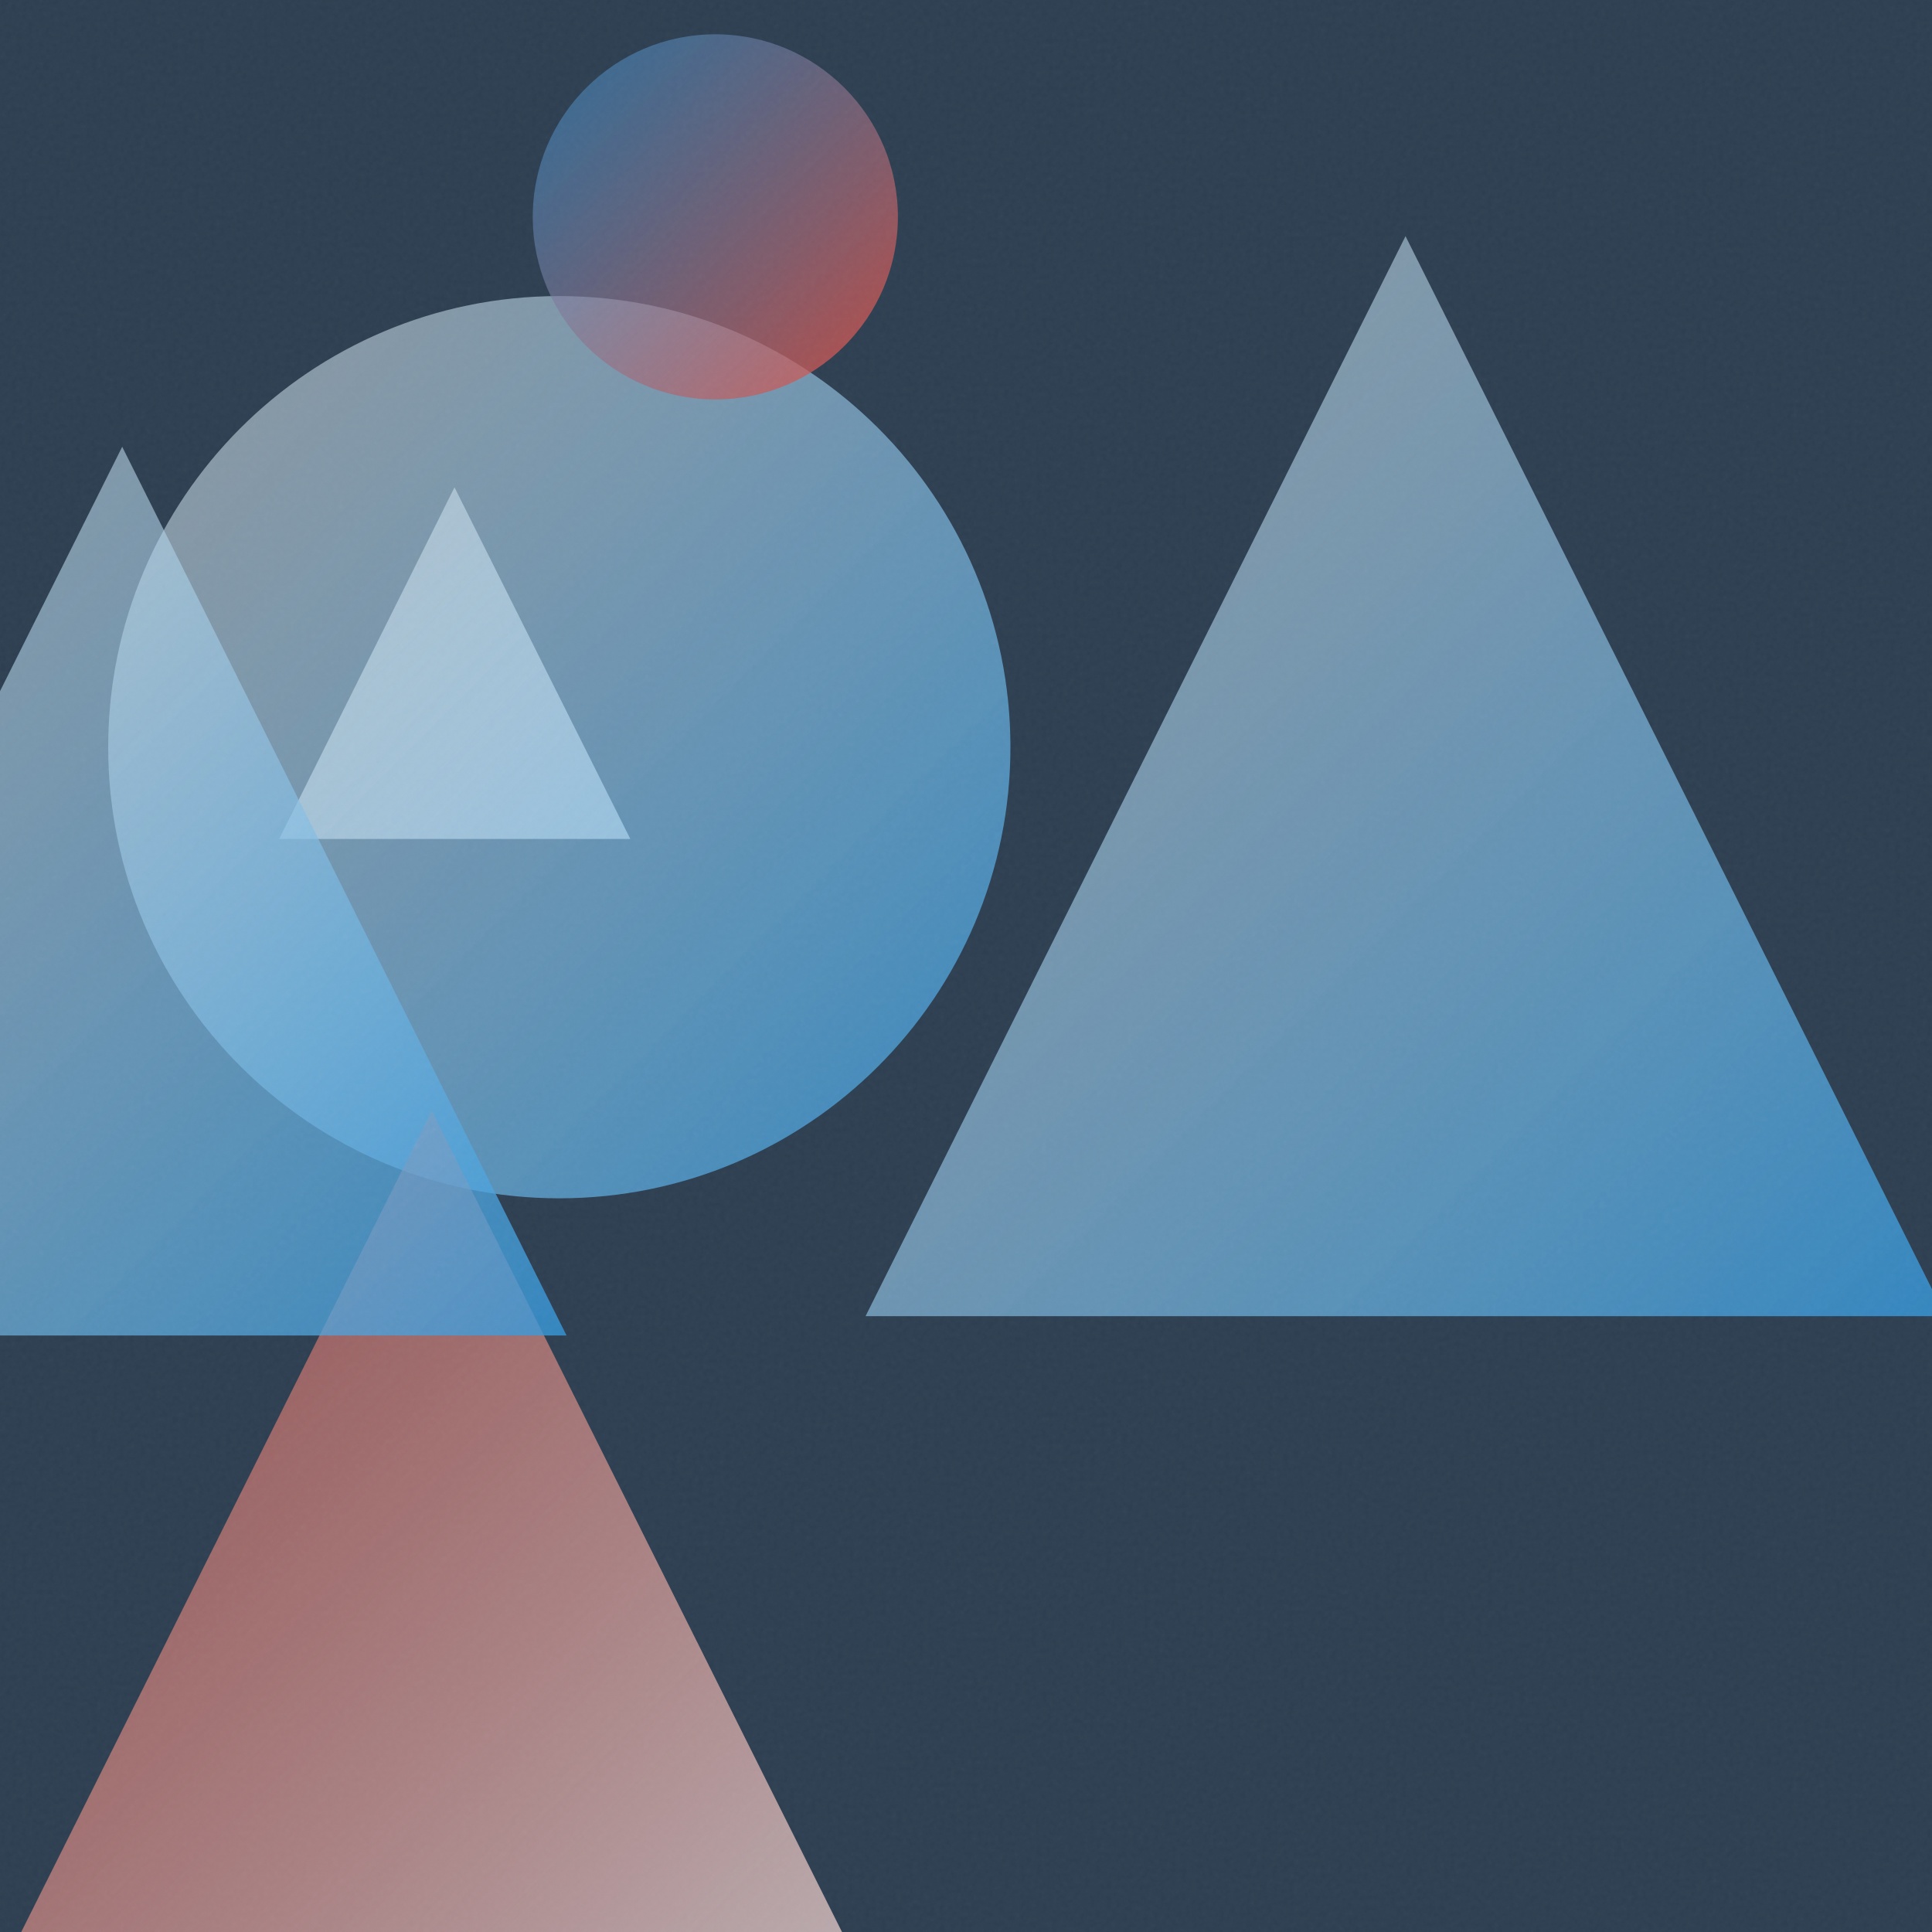
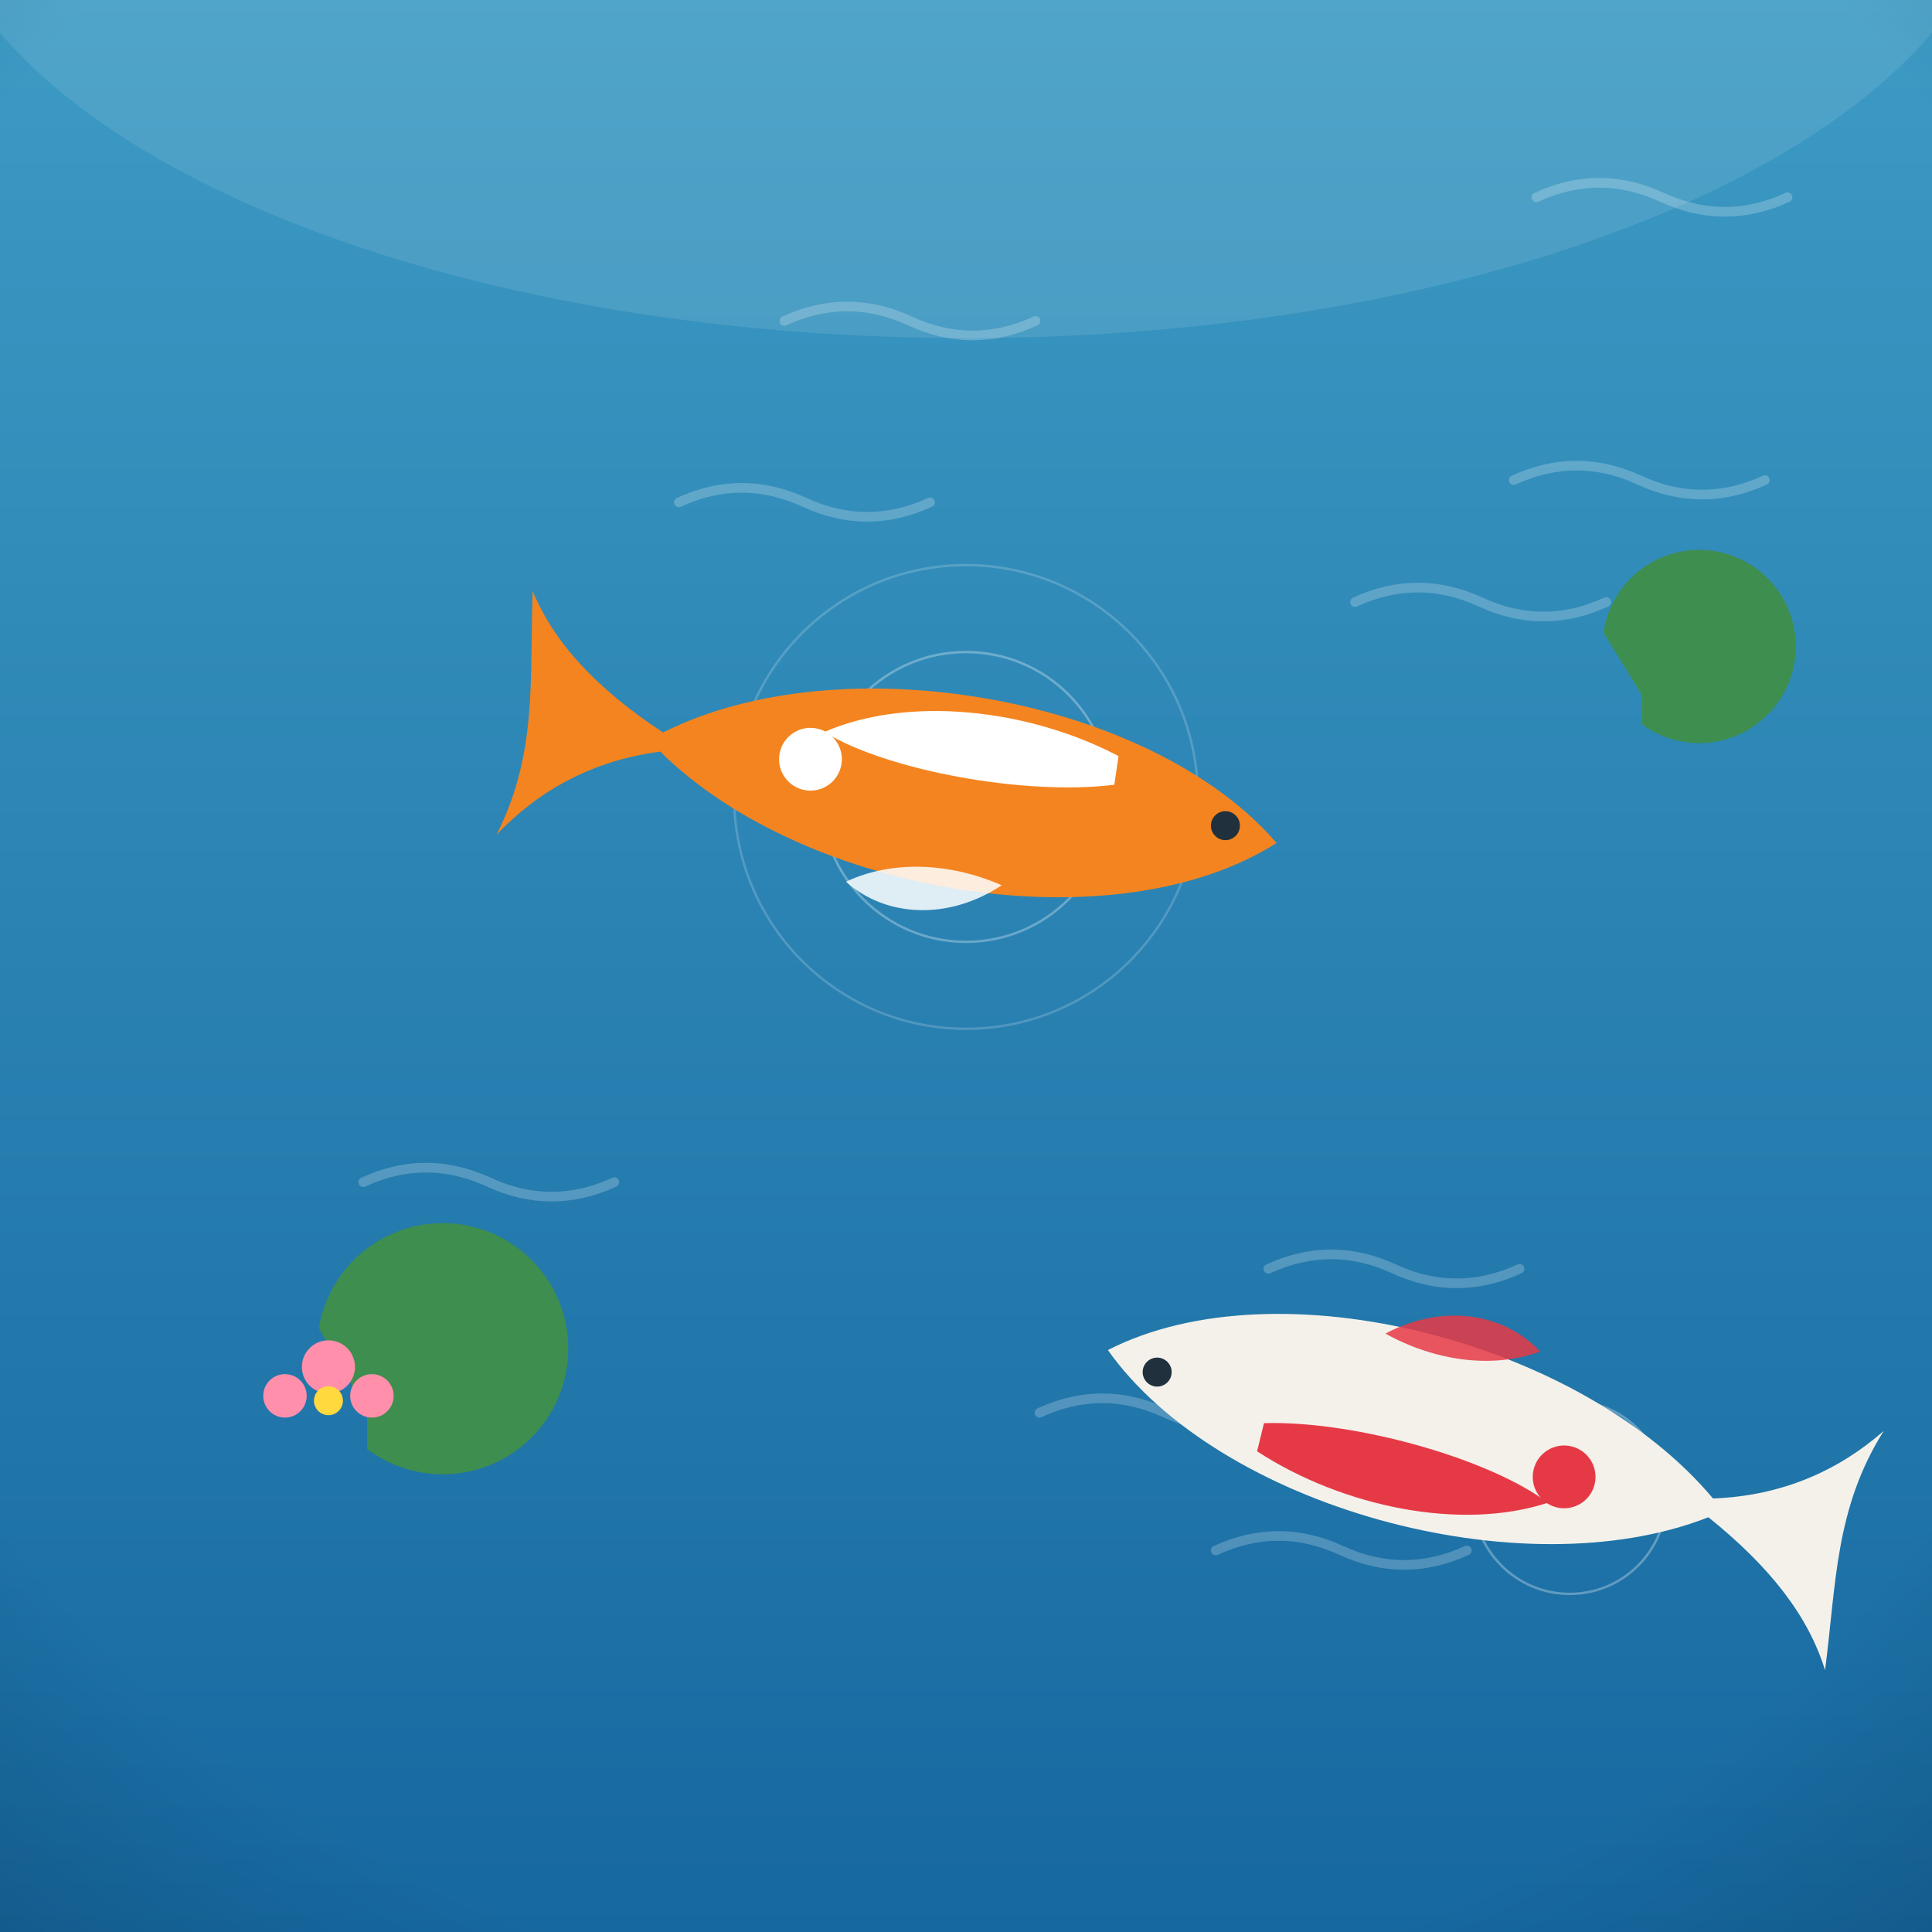
- <svg xmlns="http://www.w3.org/2000/svg" viewBox="0 0 400 400">
+ <svg xmlns="http://www.w3.org/2000/svg" viewBox="0 0 800 800">
  <defs>
-     <linearGradient id="g0" x1="179.2" y1="48.9" x2="402.8" y2="272.5" gradientUnits="userSpaceOnUse">
-       <stop offset="0" stop-color="#ECF0F1" stop-opacity="0.5" />
-       <stop offset="1" stop-color="#3498DB" stop-opacity="0.8" />
+     <linearGradient id="sky" x1="0" y1="0" x2="0" y2="1">
+       <stop offset="0" stop-color="#6ec1e8" />
+       <stop offset="0.55" stop-color="#a8dcf2" />
+       <stop offset="1" stop-color="#eafaf1" />
    </linearGradient>
-     <linearGradient id="g1" x1="57.8" y1="100.9" x2="130.5" y2="173.7" gradientUnits="userSpaceOnUse">
-       <stop offset="0" stop-color="#ECF0F1" stop-opacity="0.5" />
-       <stop offset="1" stop-color="#ECF0F1" stop-opacity="0.8" />
+     <radialGradient id="sunG" cx="0.38" cy="0.35" r="0.9">
+       <stop offset="0" stop-color="#fff3b0" />
+       <stop offset="1" stop-color="#ffb703" />
+     </radialGradient>
+     <linearGradient id="ground" x1="0" y1="0" x2="0" y2="1">
+       <stop offset="0" stop-color="#69b06f" />
+       <stop offset="1" stop-color="#3c7a44" />
    </linearGradient>
-     <linearGradient id="g2" x1="22.5" y1="61.3" x2="209.2" y2="248.0" gradientUnits="userSpaceOnUse">
-       <stop offset="0" stop-color="#ECF0F1" stop-opacity="0.5" />
-       <stop offset="1" stop-color="#3498DB" stop-opacity="0.8" />
+     <linearGradient id="sea" x1="0" y1="0" x2="0" y2="1">
+       <stop offset="0" stop-color="#3d9bc4" />
+       <stop offset="1" stop-color="#1668a0" />
    </linearGradient>
-     <linearGradient id="g3" x1="-26.7" y1="230.0" x2="205.4" y2="462.2" gradientUnits="userSpaceOnUse">
-       <stop offset="0" stop-color="#E74C3C" stop-opacity="0.5" />
-       <stop offset="1" stop-color="#ECF0F1" stop-opacity="0.8" />
+     <linearGradient id="shade" x1="0" y1="0" x2="0" y2="1">
+       <stop offset="0" stop-color="#ffffff" stop-opacity="0.20" />
+       <stop offset="0.5" stop-color="#ffffff" stop-opacity="0" />
+       <stop offset="1" stop-color="#000000" stop-opacity="0.16" />
    </linearGradient>
-     <linearGradient id="g4" x1="110.2" y1="7.1" x2="185.9" y2="82.8" gradientUnits="userSpaceOnUse">
-       <stop offset="0" stop-color="#3498DB" stop-opacity="0.5" />
-       <stop offset="1" stop-color="#E74C3C" stop-opacity="0.8" />
-     </linearGradient>
-     <linearGradient id="g5" x1="-66.7" y1="92.5" x2="117.3" y2="276.5" gradientUnits="userSpaceOnUse">
-       <stop offset="0" stop-color="#ECF0F1" stop-opacity="0.5" />
-       <stop offset="1" stop-color="#3498DB" stop-opacity="0.8" />
-     </linearGradient>
-     <filter id="n">
-       <feTurbulence type="fractalNoise" baseFrequency="0.9" numOctaves="2" stitchTiles="stitch" />
-       <feColorMatrix type="saturate" values="0" />
-     </filter>
+     <radialGradient id="vig" cx="0.5" cy="0.42" r="0.85">
+       <stop offset="0.72" stop-color="#000000" stop-opacity="0" />
+       <stop offset="1" stop-color="#000000" stop-opacity="0.20" />
+     </radialGradient>
  </defs>
-   <rect width="400" height="400" fill="#2C3E50" />
-   <path d="M 291.0 48.9 L 402.8 272.5 L 179.2 272.5 Z" fill="url(#g0)" />
-   <path d="M 94.1 100.9 L 130.5 173.7 L 57.8 173.7 Z" fill="url(#g1)" />
-   <circle cx="115.8" cy="154.7" r="93.4" fill="url(#g2)" />
-   <path d="M 89.4 230.0 L 205.4 462.2 L -26.7 462.2 Z" fill="url(#g3)" />
-   <circle cx="148.1" cy="44.9" r="37.8" fill="url(#g4)" />
-   <path d="M 25.3 92.5 L 117.3 276.5 L -66.7 276.5 Z" fill="url(#g5)" />
-   <rect width="400" height="400" filter="url(#n)" opacity="0.05" />
+   <rect width="800" height="800" fill="url(#sea)" />
+   <ellipse cx="400" cy="-60" rx="430" ry="200" fill="#ffffff" opacity="0.10" />
+   <path d="M 324.8 132.9 q 26 -12 52 0 q 26 12 52 0" fill="none" stroke="#ffffff" stroke-width="4" stroke-linecap="round" opacity="0.22" />
+   <path d="M 430.4 585 q 26 -12 52 0 q 26 12 52 0" fill="none" stroke="#ffffff" stroke-width="4" stroke-linecap="round" opacity="0.22" />
+   <path d="M 626.8 198.8 q 26 -12 52 0 q 26 12 52 0" fill="none" stroke="#ffffff" stroke-width="4" stroke-linecap="round" opacity="0.22" />
+   <path d="M 561.1 249.3 q 26 -12 52 0 q 26 12 52 0" fill="none" stroke="#ffffff" stroke-width="4" stroke-linecap="round" opacity="0.22" />
+   <path d="M 525.2 525.4 q 26 -12 52 0 q 26 12 52 0" fill="none" stroke="#ffffff" stroke-width="4" stroke-linecap="round" opacity="0.22" />
+   <path d="M 503.4 642 q 26 -12 52 0 q 26 12 52 0" fill="none" stroke="#ffffff" stroke-width="4" stroke-linecap="round" opacity="0.22" />
+   <path d="M 281.1 208 q 26 -12 52 0 q 26 12 52 0" fill="none" stroke="#ffffff" stroke-width="4" stroke-linecap="round" opacity="0.22" />
+   <path d="M 150.4 489.5 q 26 -12 52 0 q 26 12 52 0" fill="none" stroke="#ffffff" stroke-width="4" stroke-linecap="round" opacity="0.22" />
+   <path d="M 636.2 81.7 q 26 -12 52 0 q 26 12 52 0" fill="none" stroke="#ffffff" stroke-width="4" stroke-linecap="round" opacity="0.22" />
+   <g transform="translate(400 0) scale(-1 1) translate(-400 0)">
+     <g fill="none" stroke="#ffffff" opacity="0.3">
+       <circle cx="400" cy="330" r="60" />
+       <circle cx="400" cy="330" r="96" opacity="0.6" />
+       <circle cx="150" cy="620" r="40" />
+     </g>
+     <g transform="translate(400 330) rotate(-8.435242)">
+       <path d="M -130 0 C -70 -52 60 -56 128 -8 C 158 -22 178 -38 190 -58 C 186 -22 178 8 190 44 C 176 24 156 8 128 0 C 60 50 -70 52 -130 0 Z" fill="#f4841f" />
+       <path d="M -60 -26 C -20 -40 30 -38 62 -18 C 34 -6 -24 -4 -60 -14 Z" fill="#ffffff" />
+       <circle cx="66" cy="-6" r="13" fill="#ffffff" />
+       <circle cx="-108" cy="-4" r="6" fill="#20303c" />
+       <path d="M -20 34 C 0 52 26 54 44 42 C 26 30 2 28 -20 34 Z" fill="#ffffff" opacity="0.85" />
+     </g>
+     <g transform="translate(215 590) rotate(166.2187)">
+       <path d="M -130 0 C -70 -52 60 -56 128 -8 C 158 -22 178 -38 190 -58 C 186 -22 178 8 190 44 C 176 24 156 8 128 0 C 60 50 -70 52 -130 0 Z" fill="#f4f1ea" />
+       <path d="M -60 -26 C -20 -40 30 -38 62 -18 C 34 -6 -24 -4 -60 -14 Z" fill="#e63946" />
+       <circle cx="66" cy="-6" r="13" fill="#e63946" />
+       <circle cx="-108" cy="-4" r="6" fill="#20303c" />
+       <path d="M -20 34 C 0 52 26 54 44 42 C 26 30 2 28 -20 34 Z" fill="#e63946" opacity="0.85" />
+     </g>
+     <g fill="#3e8e4f">
+       <path d="M648 600 a52 52 0 1 1 20 -50 l -20 34 Z" />
+       <path d="M120 300 a40 40 0 1 1 16 -38 l -16 26 Z" />
+     </g>
+     <g fill="#ff8fab">
+       <circle cx="664" cy="566" r="11" />
+       <circle cx="646" cy="578" r="9" />
+       <circle cx="682" cy="578" r="9" />
+       <circle cx="664" cy="580" r="6" fill="#ffd93d" />
+     </g>
+   </g>
+   <rect width="800" height="800" fill="url(#vig)" />
</svg>
